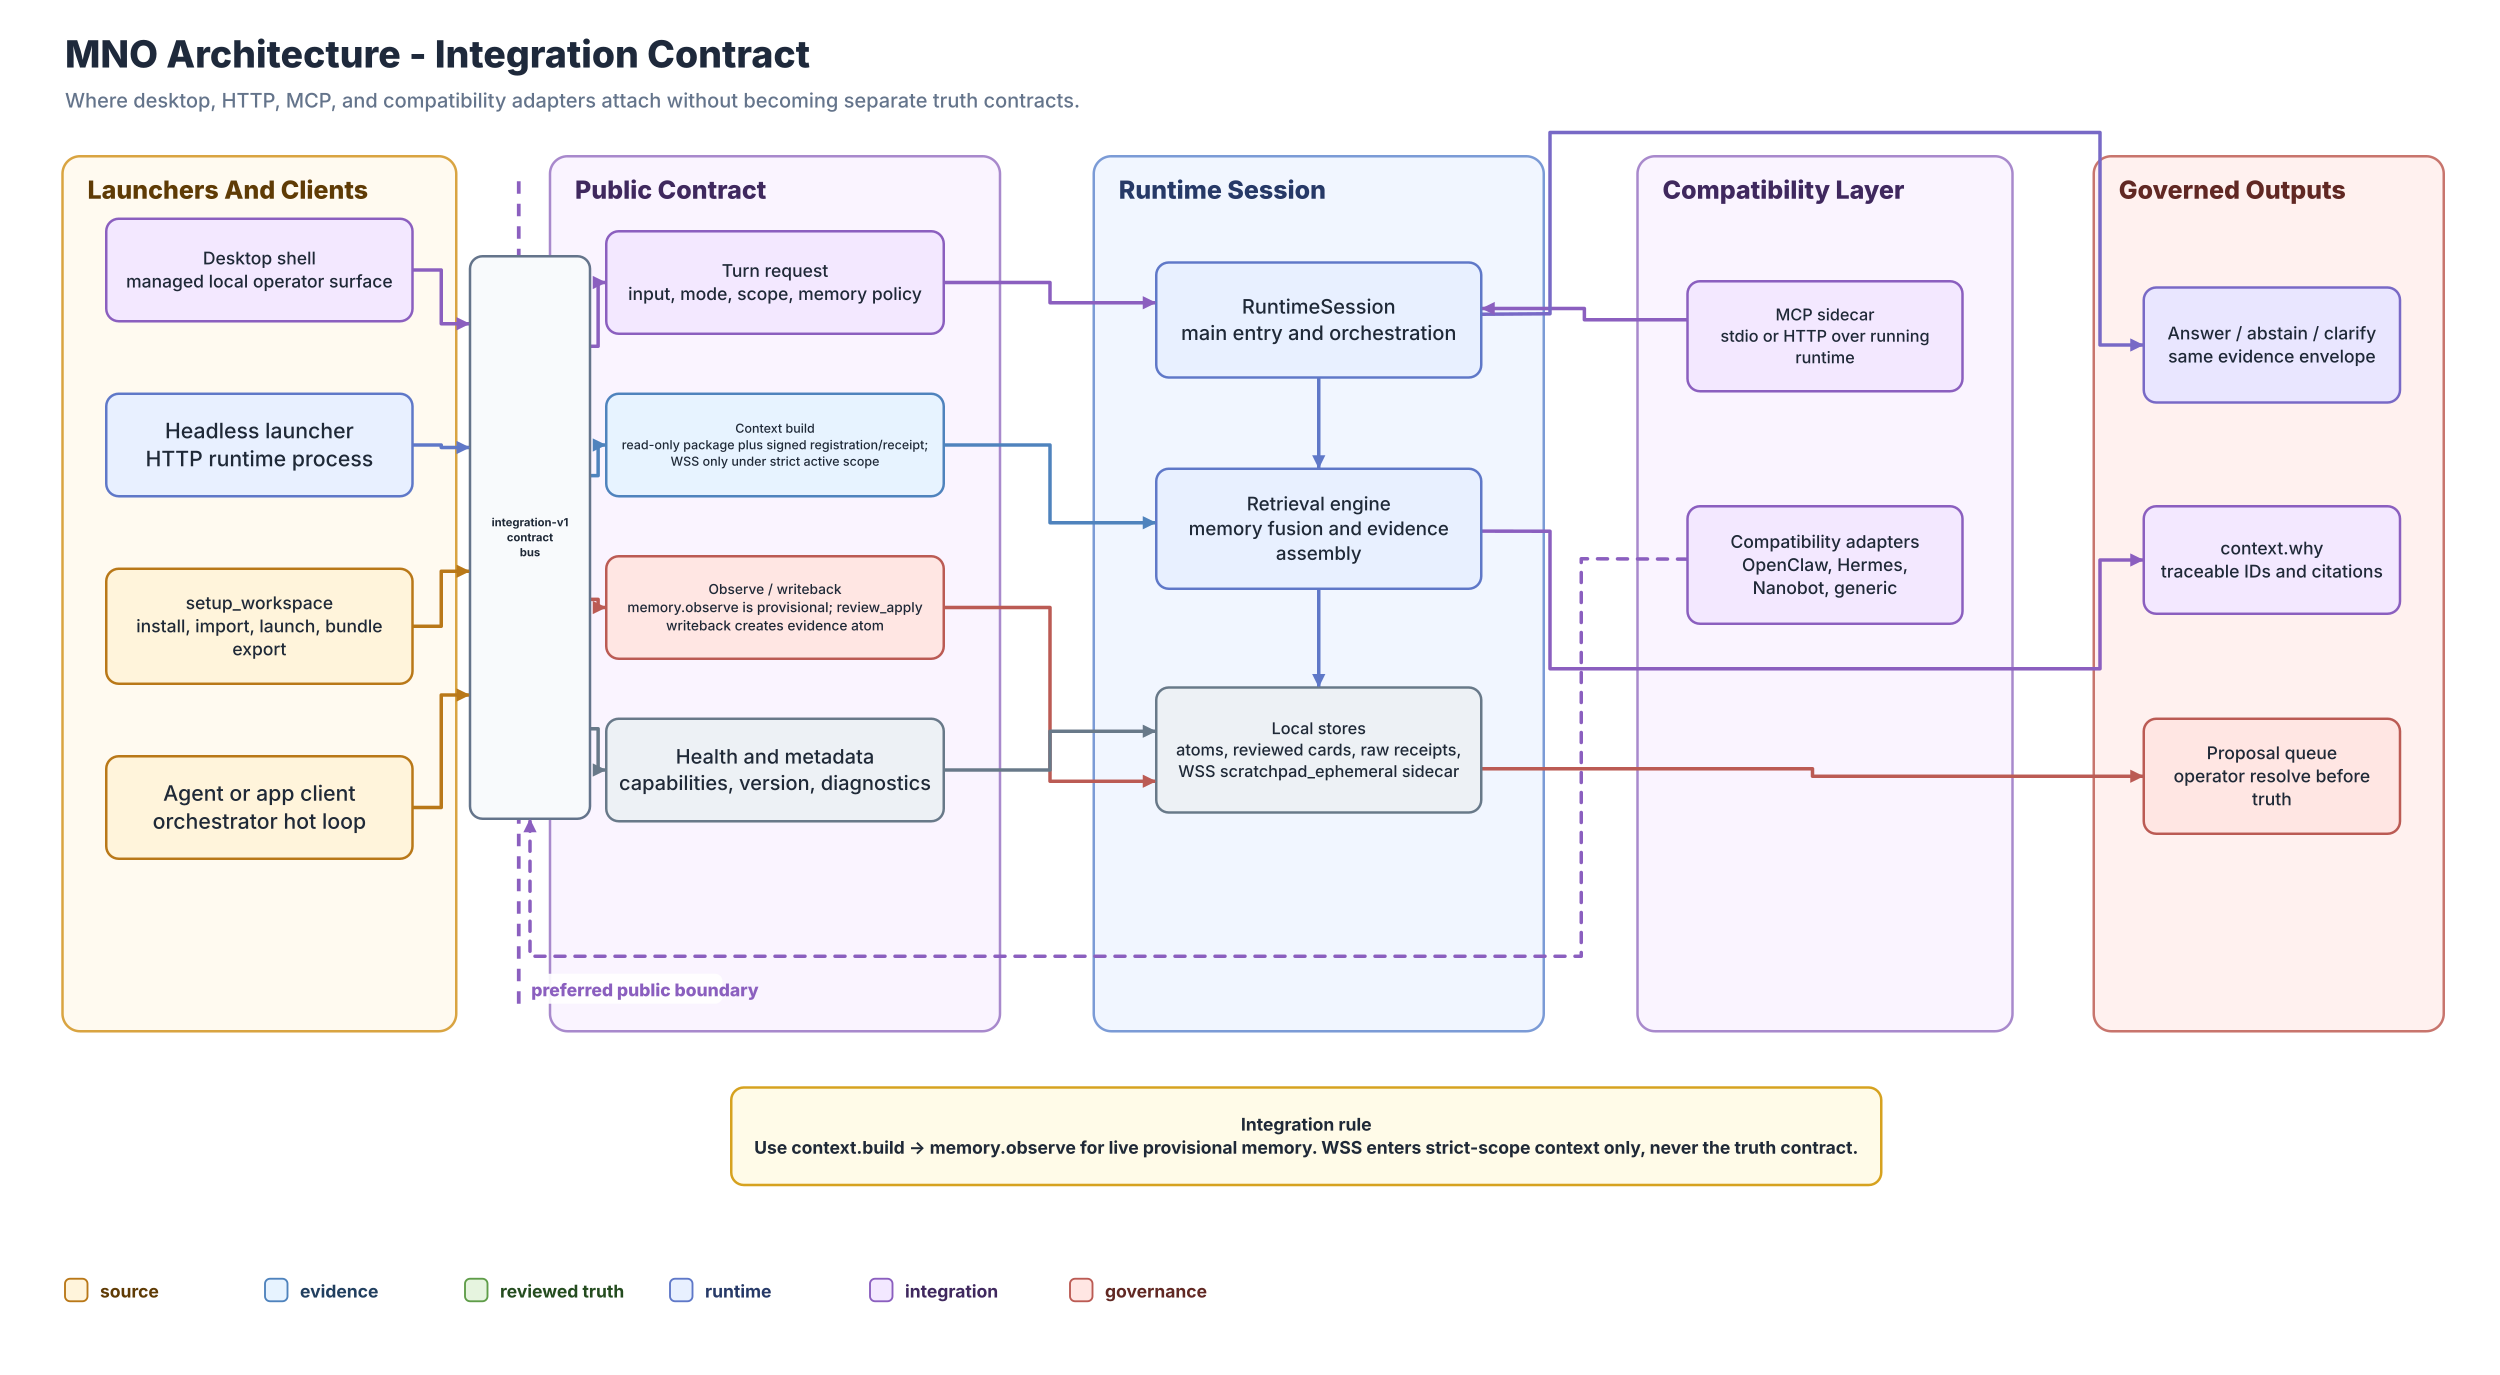
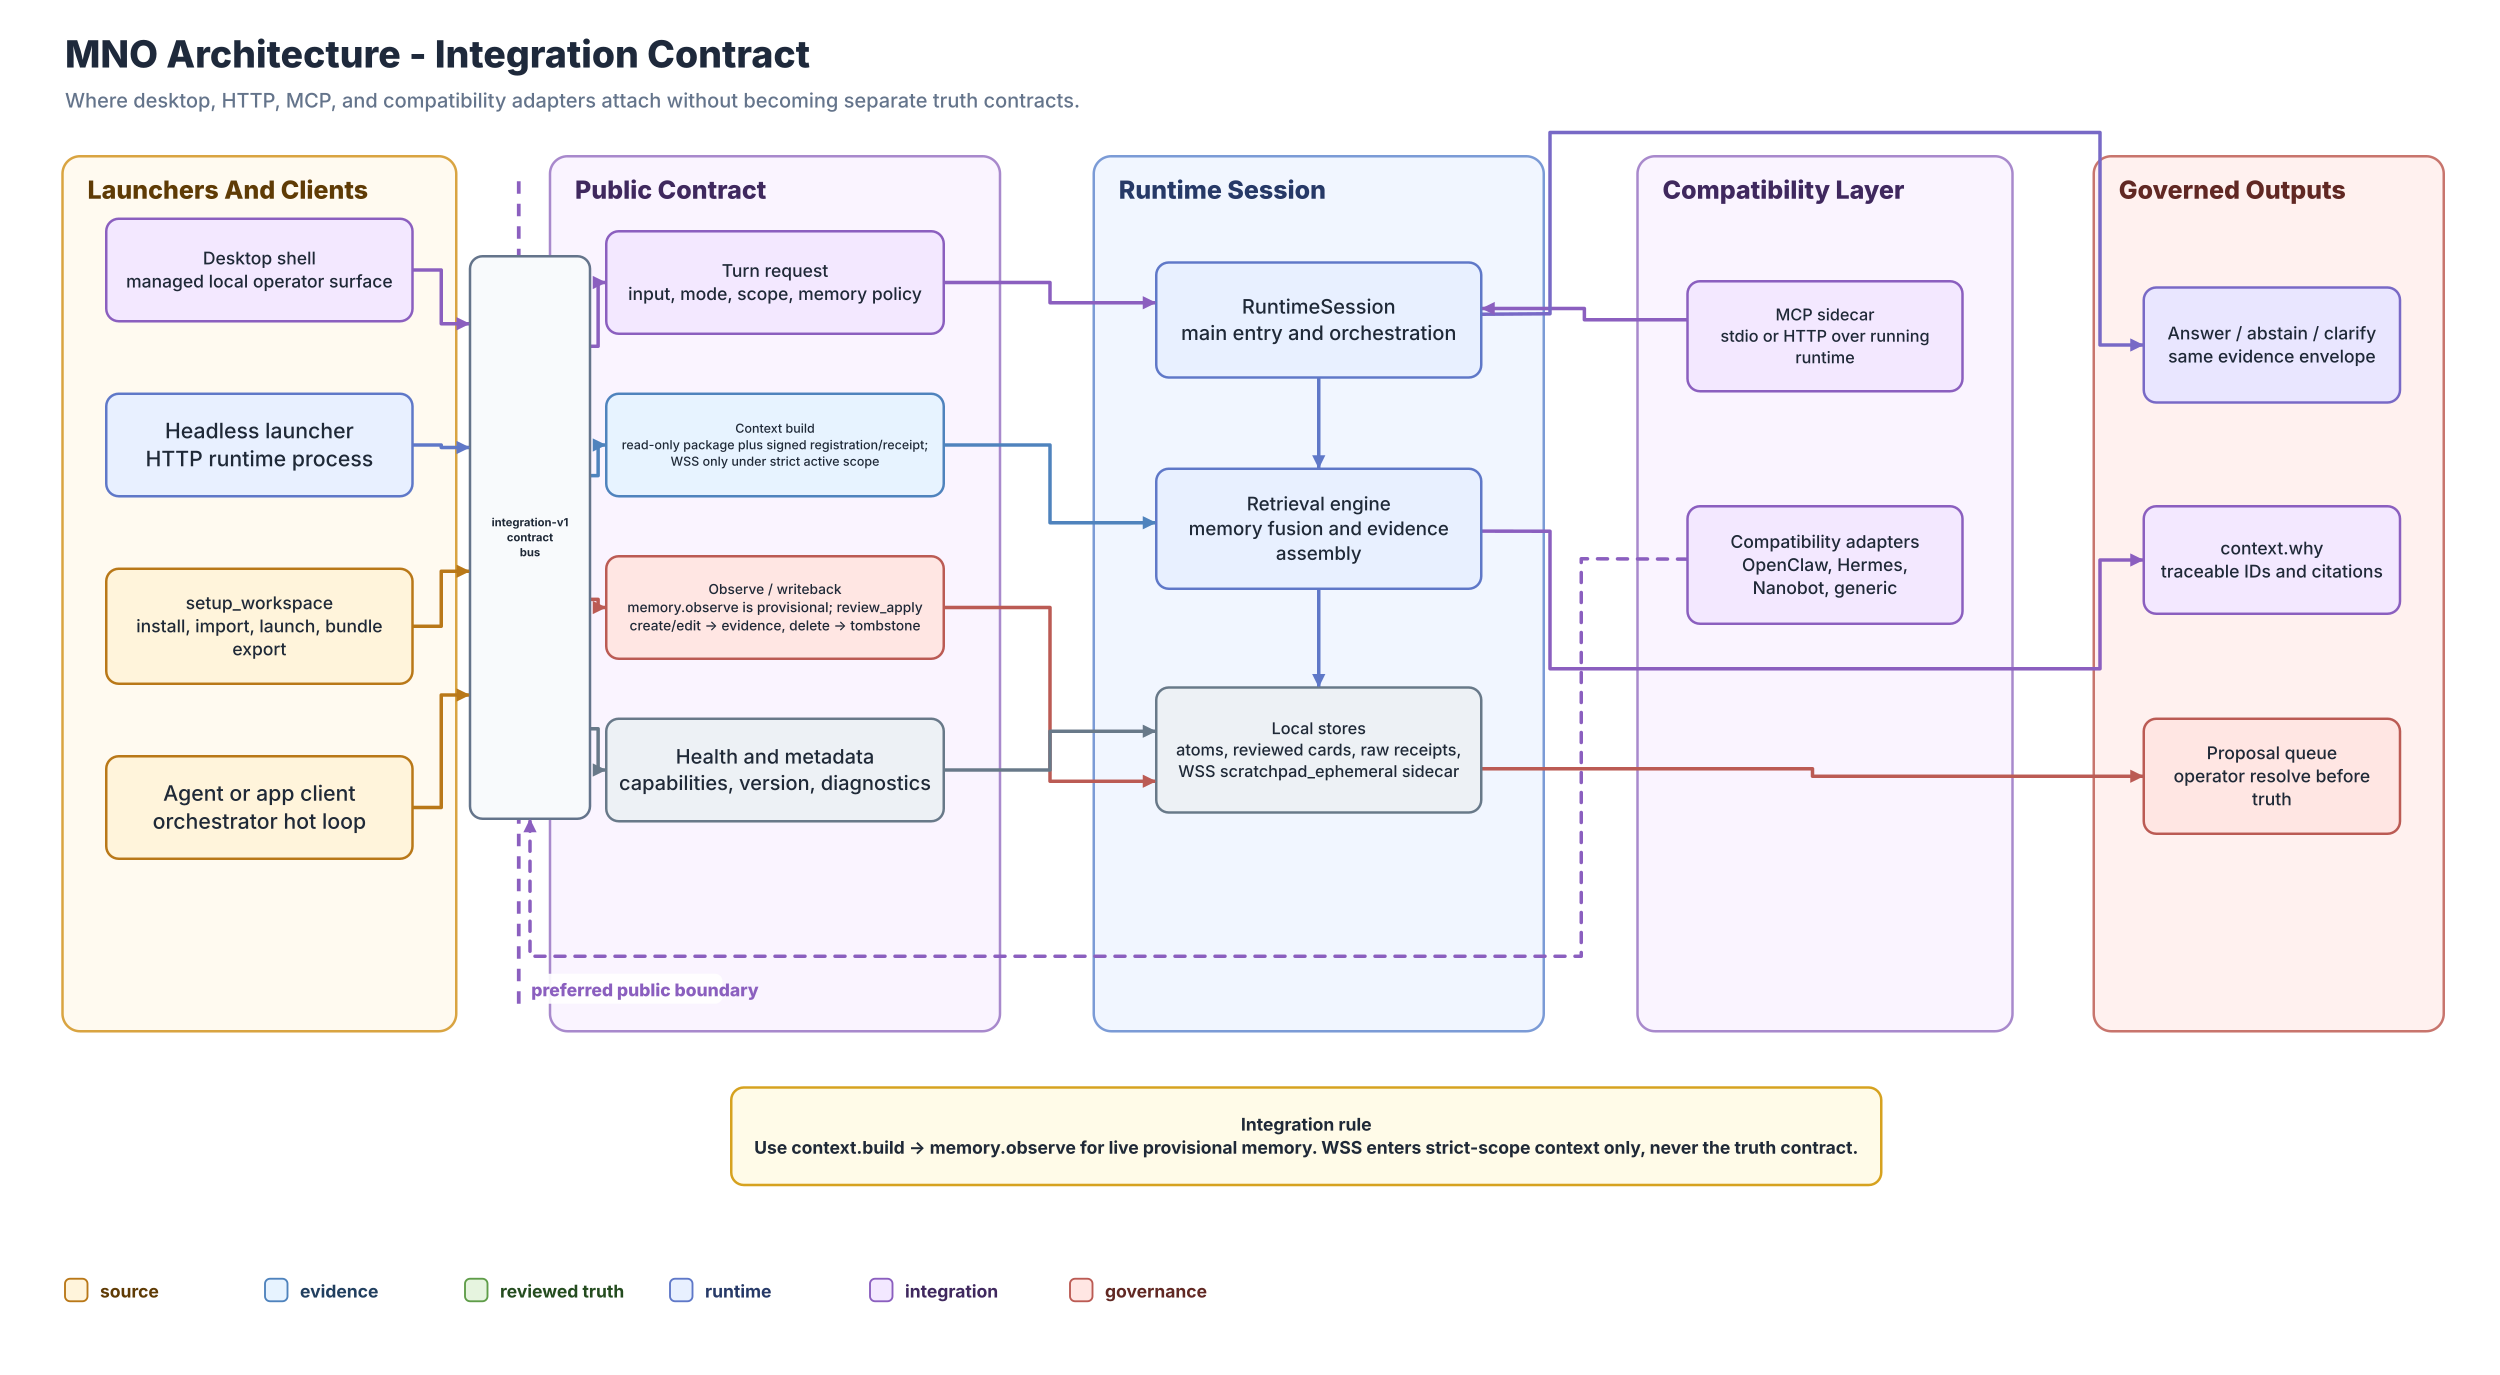
<svg xmlns="http://www.w3.org/2000/svg" width="2000" height="1100" viewBox="0 0 2000 1100" role="img" aria-label="MNO Architecture - Integration Contract">
  <rect width="100%" height="100%" fill="#ffffff" />
  <text x="52" y="54" font-family="Segoe UI, Inter, Arial, sans-serif" font-size="30" font-weight="800" fill="#1e293b">MNO Architecture - Integration Contract</text>
  <text x="52" y="86" font-family="Segoe UI, Inter, Arial, sans-serif" font-size="16" font-weight="500" fill="#64748b">Where desktop, HTTP, MCP, and compatibility adapters attach without becoming separate truth contracts.</text>
  <rect x="50" y="125" width="315" height="700" rx="14" fill="#fffaf0" stroke="#d9a441" stroke-width="2" />
  <text x="70.0" y="159.0" font-family="Segoe UI, Inter, Arial, sans-serif" font-size="20" font-weight="800" fill="#5f3b05">Launchers And Clients</text>
  <rect x="440" y="125" width="360" height="700" rx="14" fill="#faf4ff" stroke="#a889cc" stroke-width="2" />
  <text x="460.0" y="159.0" font-family="Segoe UI, Inter, Arial, sans-serif" font-size="20" font-weight="800" fill="#3f285e">Public Contract</text>
  <rect x="875" y="125" width="360" height="700" rx="14" fill="#f1f6ff" stroke="#7b9bd6" stroke-width="2" />
  <text x="895.0" y="159.0" font-family="Segoe UI, Inter, Arial, sans-serif" font-size="20" font-weight="800" fill="#263967">Runtime Session</text>
  <rect x="1310" y="125" width="300" height="700" rx="14" fill="#faf4ff" stroke="#a889cc" stroke-width="2" />
  <text x="1330.0" y="159.0" font-family="Segoe UI, Inter, Arial, sans-serif" font-size="20" font-weight="800" fill="#3f285e">Compatibility Layer</text>
  <rect x="1675" y="125" width="280" height="700" rx="14" fill="#fff1ef" stroke="#c8756d" stroke-width="2" />
  <text x="1695.0" y="159.0" font-family="Segoe UI, Inter, Arial, sans-serif" font-size="20" font-weight="800" fill="#612823">Governed Outputs</text>
  <line x1="415.0" y1="145.0" x2="415.0" y2="805.0" stroke="#8b5fbf" stroke-width="3" stroke-dasharray="10 8" />
  <rect x="420.0" y="779.0" width="158" height="24" rx="6" fill="#ffffff" fill-opacity="0.92" />
  <text x="425.0" y="797.0" font-family="Segoe UI, Inter, Arial, sans-serif" font-size="14" font-weight="800" fill="#8b5fbf">preferred public boundary</text>
  <polyline points="330.0,216.0 353.0,216.0 353.0,259.0 376.0,259.0" fill="none" stroke="#8b5fbf" stroke-width="2.8" stroke-linecap="round" stroke-linejoin="round" />
  <polyline points="330.0,356.0 353.0,356.0 353.0,358.0 376.0,358.0" fill="none" stroke="#5f78c8" stroke-width="2.8" stroke-linecap="round" stroke-linejoin="round" />
  <polyline points="330.0,501.0 353.0,501.0 353.0,457.0 376.0,457.0" fill="none" stroke="#b97818" stroke-width="2.8" stroke-linecap="round" stroke-linejoin="round" />
  <polyline points="330.0,646.0 353.0,646.0 353.0,556.0 376.0,556.0" fill="none" stroke="#b97818" stroke-width="2.8" stroke-linecap="round" stroke-linejoin="round" />
  <polyline points="472.0,277.0 478.5,277.0 478.5,226.0 485.0,226.0" fill="none" stroke="#8b5fbf" stroke-width="2.8" stroke-linecap="round" stroke-linejoin="round" />
  <polyline points="472.0,380.5 478.5,380.5 478.5,356.0 485.0,356.0" fill="none" stroke="#4f83bd" stroke-width="2.8" stroke-linecap="round" stroke-linejoin="round" />
  <polyline points="472.0,479.5 478.5,479.5 478.5,486.0 485.0,486.0" fill="none" stroke="#bb5b54" stroke-width="2.8" stroke-linecap="round" stroke-linejoin="round" />
  <polyline points="472.0,583.0 478.5,583.0 478.5,616.0 485.0,616.0" fill="none" stroke="#687989" stroke-width="2.8" stroke-linecap="round" stroke-linejoin="round" />
  <polyline points="755.0,226.0 840.0,226.0 840.0,242.2 925.0,242.2" fill="none" stroke="#8b5fbf" stroke-width="2.8" stroke-linecap="round" stroke-linejoin="round" />
  <polyline points="755.0,356.0 840.0,356.0 840.0,418.2 925.0,418.2" fill="none" stroke="#4f83bd" stroke-width="2.8" stroke-linecap="round" stroke-linejoin="round" />
  <polyline points="755.0,486.0 840.0,486.0 840.0,625.0 925.0,625.0" fill="none" stroke="#bb5b54" stroke-width="2.8" stroke-linecap="round" stroke-linejoin="round" />
  <polyline points="755.0,616.0 840.0,616.0 840.0,585.0 925.0,585.0" fill="none" stroke="#687989" stroke-width="2.8" stroke-linecap="round" stroke-linejoin="round" />
  <polyline points="1055.0,302.0 1055.0,375.0" fill="none" stroke="#5f78c8" stroke-width="2.8" stroke-linecap="round" stroke-linejoin="round" />
  <polyline points="1055.0,471.0 1055.0,550.0" fill="none" stroke="#5f78c8" stroke-width="2.8" stroke-linecap="round" stroke-linejoin="round" />
  <polyline points="1350.0,255.8 1267.5,255.8 1267.5,246.8 1185.0,246.8" fill="none" stroke="#8b5fbf" stroke-width="2.8" stroke-linecap="round" stroke-linejoin="round" />
  <polyline points="1350.0,447.3 1265.0,447.0 1265.0,765.0 424.0,765.0 424.0,655.0" fill="none" stroke="#8b5fbf" stroke-width="2.8" stroke-linecap="round" stroke-linejoin="round" stroke-dasharray="8 8" />
  <polyline points="1185.0,251.4 1240.0,251.0 1240.0,106.0 1680.0,106.0 1680.0,276.0 1715.0,276.0" fill="none" stroke="#7869c6" stroke-width="2.8" stroke-linecap="round" stroke-linejoin="round" />
  <polyline points="1185.0,424.9 1240.0,425.0 1240.0,535.0 1680.0,535.0 1680.0,448.0 1715.0,448.0" fill="none" stroke="#8b5fbf" stroke-width="2.8" stroke-linecap="round" stroke-linejoin="round" />
  <polyline points="1185.0,615.0 1450.0,615.0 1450.0,621.0 1715.0,621.0" fill="none" stroke="#bb5b54" stroke-width="2.8" stroke-linecap="round" stroke-linejoin="round" />
  <rect x="85" y="175" width="245" height="82" rx="10" fill="#f3e8ff" stroke="#8b5fbf" stroke-width="2" />
  <g class="node-label">
    <text x="207.5" y="211.5" text-anchor="middle" font-family="Segoe UI, Inter, Arial, sans-serif" font-size="14" font-weight="500" fill="#1f2937">Desktop shell</text>
    <text x="207.5" y="230.0" text-anchor="middle" font-family="Segoe UI, Inter, Arial, sans-serif" font-size="14" font-weight="500" fill="#1f2937">managed local operator surface</text>
  </g>
  <rect x="85" y="315" width="245" height="82" rx="10" fill="#e8f0ff" stroke="#5f78c8" stroke-width="2" />
  <g class="node-label">
    <text x="207.5" y="350.6" text-anchor="middle" font-family="Segoe UI, Inter, Arial, sans-serif" font-size="17" font-weight="500" fill="#1f2937">Headless launcher</text>
    <text x="207.5" y="373.0" text-anchor="middle" font-family="Segoe UI, Inter, Arial, sans-serif" font-size="17" font-weight="500" fill="#1f2937">HTTP runtime process</text>
  </g>
  <rect x="85" y="455" width="245" height="92" rx="10" fill="#fff4db" stroke="#b97818" stroke-width="2" />
  <g class="node-label">
    <text x="207.5" y="487.3" text-anchor="middle" font-family="Segoe UI, Inter, Arial, sans-serif" font-size="14" font-weight="500" fill="#1f2937">setup_workspace</text>
    <text x="207.5" y="505.8" text-anchor="middle" font-family="Segoe UI, Inter, Arial, sans-serif" font-size="14" font-weight="500" fill="#1f2937">install, import, launch, bundle</text>
    <text x="207.5" y="524.2" text-anchor="middle" font-family="Segoe UI, Inter, Arial, sans-serif" font-size="14" font-weight="500" fill="#1f2937">export</text>
  </g>
  <rect x="85" y="605" width="245" height="82" rx="10" fill="#fff4db" stroke="#b97818" stroke-width="2" />
  <g class="node-label">
    <text x="207.5" y="640.6" text-anchor="middle" font-family="Segoe UI, Inter, Arial, sans-serif" font-size="17" font-weight="500" fill="#1f2937">Agent or app client</text>
    <text x="207.5" y="663.0" text-anchor="middle" font-family="Segoe UI, Inter, Arial, sans-serif" font-size="17" font-weight="500" fill="#1f2937">orchestrator hot loop</text>
  </g>
  <rect x="376" y="205" width="96" height="450" rx="10" fill="#f8fafc" stroke="#64748b" stroke-width="2" />
  <g class="node-label">
    <text x="424.0" y="421.0" text-anchor="middle" font-family="Segoe UI, Inter, Arial, sans-serif" font-size="9" font-weight="700" fill="#1f2937">integration-v1</text>
    <text x="424.0" y="433.0" text-anchor="middle" font-family="Segoe UI, Inter, Arial, sans-serif" font-size="9" font-weight="700" fill="#1f2937">contract</text>
    <text x="424.0" y="445.0" text-anchor="middle" font-family="Segoe UI, Inter, Arial, sans-serif" font-size="9" font-weight="700" fill="#1f2937">bus</text>
  </g>
  <rect x="485" y="185" width="270" height="82" rx="10" fill="#f3e8ff" stroke="#8b5fbf" stroke-width="2" />
  <g class="node-label">
    <text x="620.0" y="221.5" text-anchor="middle" font-family="Segoe UI, Inter, Arial, sans-serif" font-size="14" font-weight="500" fill="#1f2937">Turn request</text>
    <text x="620.0" y="240.0" text-anchor="middle" font-family="Segoe UI, Inter, Arial, sans-serif" font-size="14" font-weight="500" fill="#1f2937">input, mode, scope, memory policy</text>
  </g>
  <rect x="485" y="315" width="270" height="82" rx="10" fill="#e7f3ff" stroke="#4f83bd" stroke-width="2" />
  <g class="node-label">
    <text x="620.0" y="346.2" text-anchor="middle" font-family="Segoe UI, Inter, Arial, sans-serif" font-size="10" font-weight="500" fill="#1f2937">Context build</text>
    <text x="620.0" y="359.4" text-anchor="middle" font-family="Segoe UI, Inter, Arial, sans-serif" font-size="10" font-weight="500" fill="#1f2937">read-only package plus signed registration/receipt;</text>
    <text x="620.0" y="372.6" text-anchor="middle" font-family="Segoe UI, Inter, Arial, sans-serif" font-size="10" font-weight="500" fill="#1f2937">WSS only under strict active scope</text>
  </g>
  <rect x="485" y="445" width="270" height="82" rx="10" fill="#ffe6e3" stroke="#bb5b54" stroke-width="2" />
  <g class="node-label">
    <text x="620.0" y="475.2" text-anchor="middle" font-family="Segoe UI, Inter, Arial, sans-serif" font-size="11" font-weight="500" fill="#1f2937">Observe / writeback</text>
    <text x="620.0" y="489.7" text-anchor="middle" font-family="Segoe UI, Inter, Arial, sans-serif" font-size="11" font-weight="500" fill="#1f2937">memory.observe is provisional; review_apply</text>
-     <text x="620.0" y="504.3" text-anchor="middle" font-family="Segoe UI, Inter, Arial, sans-serif" font-size="11" font-weight="500" fill="#1f2937">writeback creates evidence atom</text>
+     <text x="620.0" y="504.3" text-anchor="middle" font-family="Segoe UI, Inter, Arial, sans-serif" font-size="11" font-weight="500" fill="#1f2937">create/edit → evidence, delete → tombstone</text>
  </g>
  <rect x="485" y="575" width="270" height="82" rx="10" fill="#edf1f5" stroke="#687989" stroke-width="2" />
  <g class="node-label">
    <text x="620.0" y="610.9" text-anchor="middle" font-family="Segoe UI, Inter, Arial, sans-serif" font-size="16" font-weight="500" fill="#1f2937">Health and metadata</text>
    <text x="620.0" y="632.0" text-anchor="middle" font-family="Segoe UI, Inter, Arial, sans-serif" font-size="16" font-weight="500" fill="#1f2937">capabilities, version, diagnostics</text>
  </g>
  <rect x="925" y="210" width="260" height="92" rx="10" fill="#e8f0ff" stroke="#5f78c8" stroke-width="2" />
  <g class="node-label">
    <text x="1055.0" y="250.9" text-anchor="middle" font-family="Segoe UI, Inter, Arial, sans-serif" font-size="16" font-weight="500" fill="#1f2937">RuntimeSession</text>
    <text x="1055.0" y="272.0" text-anchor="middle" font-family="Segoe UI, Inter, Arial, sans-serif" font-size="16" font-weight="500" fill="#1f2937">main entry and orchestration</text>
  </g>
  <rect x="925" y="375" width="260" height="96" rx="10" fill="#e8f0ff" stroke="#5f78c8" stroke-width="2" />
  <g class="node-label">
    <text x="1055.0" y="408.3" text-anchor="middle" font-family="Segoe UI, Inter, Arial, sans-serif" font-size="15" font-weight="500" fill="#1f2937">Retrieval engine</text>
    <text x="1055.0" y="428.1" text-anchor="middle" font-family="Segoe UI, Inter, Arial, sans-serif" font-size="15" font-weight="500" fill="#1f2937">memory fusion and evidence</text>
    <text x="1055.0" y="447.9" text-anchor="middle" font-family="Segoe UI, Inter, Arial, sans-serif" font-size="15" font-weight="500" fill="#1f2937">assembly</text>
  </g>
  <rect x="925" y="550" width="260" height="100" rx="10" fill="#edf1f5" stroke="#687989" stroke-width="2" />
  <g class="node-label">
    <text x="1055.0" y="587.3" text-anchor="middle" font-family="Segoe UI, Inter, Arial, sans-serif" font-size="13" font-weight="500" fill="#1f2937">Local stores</text>
    <text x="1055.0" y="604.4" text-anchor="middle" font-family="Segoe UI, Inter, Arial, sans-serif" font-size="13" font-weight="500" fill="#1f2937">atoms, reviewed cards, raw receipts,</text>
    <text x="1055.0" y="621.6" text-anchor="middle" font-family="Segoe UI, Inter, Arial, sans-serif" font-size="13" font-weight="500" fill="#1f2937">WSS scratchpad_ephemeral sidecar</text>
  </g>
  <rect x="1350" y="225" width="220" height="88" rx="10" fill="#f3e8ff" stroke="#8b5fbf" stroke-width="2" />
  <g class="node-label">
    <text x="1460.0" y="256.3" text-anchor="middle" font-family="Segoe UI, Inter, Arial, sans-serif" font-size="13" font-weight="500" fill="#1f2937">MCP sidecar</text>
    <text x="1460.0" y="273.4" text-anchor="middle" font-family="Segoe UI, Inter, Arial, sans-serif" font-size="13" font-weight="500" fill="#1f2937">stdio or HTTP over running</text>
    <text x="1460.0" y="290.6" text-anchor="middle" font-family="Segoe UI, Inter, Arial, sans-serif" font-size="13" font-weight="500" fill="#1f2937">runtime</text>
  </g>
  <rect x="1350" y="405" width="220" height="94" rx="10" fill="#f3e8ff" stroke="#8b5fbf" stroke-width="2" />
  <g class="node-label">
    <text x="1460.0" y="438.3" text-anchor="middle" font-family="Segoe UI, Inter, Arial, sans-serif" font-size="14" font-weight="500" fill="#1f2937">Compatibility adapters</text>
    <text x="1460.0" y="456.8" text-anchor="middle" font-family="Segoe UI, Inter, Arial, sans-serif" font-size="14" font-weight="500" fill="#1f2937">OpenClaw, Hermes,</text>
    <text x="1460.0" y="475.2" text-anchor="middle" font-family="Segoe UI, Inter, Arial, sans-serif" font-size="14" font-weight="500" fill="#1f2937">Nanobot, generic</text>
  </g>
  <rect x="1715" y="230" width="205" height="92" rx="10" fill="#e9e6ff" stroke="#7869c6" stroke-width="2" />
  <g class="node-label">
    <text x="1817.5" y="271.5" text-anchor="middle" font-family="Segoe UI, Inter, Arial, sans-serif" font-size="14" font-weight="500" fill="#1f2937">Answer / abstain / clarify</text>
    <text x="1817.5" y="290.0" text-anchor="middle" font-family="Segoe UI, Inter, Arial, sans-serif" font-size="14" font-weight="500" fill="#1f2937">same evidence envelope</text>
  </g>
  <rect x="1715" y="405" width="205" height="86" rx="10" fill="#f3e8ff" stroke="#8b5fbf" stroke-width="2" />
  <g class="node-label">
    <text x="1817.5" y="443.5" text-anchor="middle" font-family="Segoe UI, Inter, Arial, sans-serif" font-size="14" font-weight="500" fill="#1f2937">context.why</text>
    <text x="1817.5" y="462.0" text-anchor="middle" font-family="Segoe UI, Inter, Arial, sans-serif" font-size="14" font-weight="500" fill="#1f2937">traceable IDs and citations</text>
  </g>
  <rect x="1715" y="575" width="205" height="92" rx="10" fill="#ffe6e3" stroke="#bb5b54" stroke-width="2" />
  <g class="node-label">
    <text x="1817.5" y="607.3" text-anchor="middle" font-family="Segoe UI, Inter, Arial, sans-serif" font-size="14" font-weight="500" fill="#1f2937">Proposal queue</text>
    <text x="1817.5" y="625.8" text-anchor="middle" font-family="Segoe UI, Inter, Arial, sans-serif" font-size="14" font-weight="500" fill="#1f2937">operator resolve before</text>
    <text x="1817.5" y="644.2" text-anchor="middle" font-family="Segoe UI, Inter, Arial, sans-serif" font-size="14" font-weight="500" fill="#1f2937">truth</text>
  </g>
  <rect x="585" y="870" width="920" height="78" rx="10" fill="#fffbe8" stroke="#d6a21f" stroke-width="2" />
  <g class="node-label">
    <text x="1045.0" y="904.5" text-anchor="middle" font-family="Segoe UI, Inter, Arial, sans-serif" font-size="14" font-weight="700" fill="#1f2937">Integration rule</text>
    <text x="1045.0" y="923.0" text-anchor="middle" font-family="Segoe UI, Inter, Arial, sans-serif" font-size="14" font-weight="700" fill="#1f2937">Use context.build → memory.observe for live provisional memory. WSS enters strict-scope context only, never the truth contract.</text>
  </g>
  <polygon points="376.0,259.0 365.2,264.3 365.2,253.7" fill="#8b5fbf" />
  <polygon points="376.0,358.0 365.2,363.3 365.2,352.7" fill="#5f78c8" />
  <polygon points="376.0,457.0 365.2,462.3 365.2,451.7" fill="#b97818" />
  <polygon points="376.0,556.0 365.2,561.3 365.2,550.7" fill="#b97818" />
  <polygon points="485.0,226.0 474.2,231.3 474.2,220.7" fill="#8b5fbf" />
  <polygon points="485.0,356.0 474.2,361.3 474.2,350.7" fill="#4f83bd" />
  <polygon points="485.0,486.0 474.2,491.3 474.2,480.7" fill="#bb5b54" />
  <polygon points="485.0,616.0 474.2,621.3 474.2,610.7" fill="#687989" />
  <polygon points="925.0,242.2 914.2,247.5 914.2,236.9" fill="#8b5fbf" />
  <polygon points="925.0,418.2 914.2,423.5 914.2,412.9" fill="#4f83bd" />
  <polygon points="925.0,625.0 914.2,630.3 914.2,619.7" fill="#bb5b54" />
  <polygon points="925.0,585.0 914.2,590.3 914.2,579.7" fill="#687989" />
  <polygon points="1055.0,375.0 1049.7,364.2 1060.3,364.2" fill="#5f78c8" />
  <polygon points="1055.0,550.0 1049.7,539.2 1060.3,539.2" fill="#5f78c8" />
  <polygon points="1185.0,246.8 1195.8,241.5 1195.8,252.1" fill="#8b5fbf" />
  <polygon points="424.0,655.0 429.3,665.8 418.7,665.8" fill="#8b5fbf" />
  <polygon points="1715.0,276.0 1704.2,281.3 1704.2,270.7" fill="#7869c6" />
  <polygon points="1715.0,448.0 1704.2,453.3 1704.2,442.7" fill="#8b5fbf" />
  <polygon points="1715.0,621.0 1704.2,626.3 1704.2,615.7" fill="#bb5b54" />
  <rect x="52.0" y="1023.0" width="18" height="18" rx="4" fill="#fff4db" stroke="#b97818" stroke-width="1.5" />
  <text x="80.0" y="1038.0" font-family="Segoe UI, Inter, Arial, sans-serif" font-size="14" font-weight="700" fill="#5f3b05">source</text>
  <rect x="212.0" y="1023.0" width="18" height="18" rx="4" fill="#e7f3ff" stroke="#4f83bd" stroke-width="1.5" />
  <text x="240.0" y="1038.0" font-family="Segoe UI, Inter, Arial, sans-serif" font-size="14" font-weight="700" fill="#213f5f">evidence</text>
  <rect x="372.0" y="1023.0" width="18" height="18" rx="4" fill="#e6f4df" stroke="#5f9d49" stroke-width="1.5" />
  <text x="400.0" y="1038.0" font-family="Segoe UI, Inter, Arial, sans-serif" font-size="14" font-weight="700" fill="#244c1f">reviewed truth</text>
  <rect x="536.0" y="1023.0" width="18" height="18" rx="4" fill="#e8f0ff" stroke="#5f78c8" stroke-width="1.5" />
  <text x="564.0" y="1038.0" font-family="Segoe UI, Inter, Arial, sans-serif" font-size="14" font-weight="700" fill="#263967">runtime</text>
  <rect x="696.0" y="1023.0" width="18" height="18" rx="4" fill="#f3e8ff" stroke="#8b5fbf" stroke-width="1.5" />
  <text x="724.0" y="1038.0" font-family="Segoe UI, Inter, Arial, sans-serif" font-size="14" font-weight="700" fill="#3f285e">integration</text>
  <rect x="856.0" y="1023.0" width="18" height="18" rx="4" fill="#ffe6e3" stroke="#bb5b54" stroke-width="1.5" />
  <text x="884.0" y="1038.0" font-family="Segoe UI, Inter, Arial, sans-serif" font-size="14" font-weight="700" fill="#612823">governance</text>
</svg>
